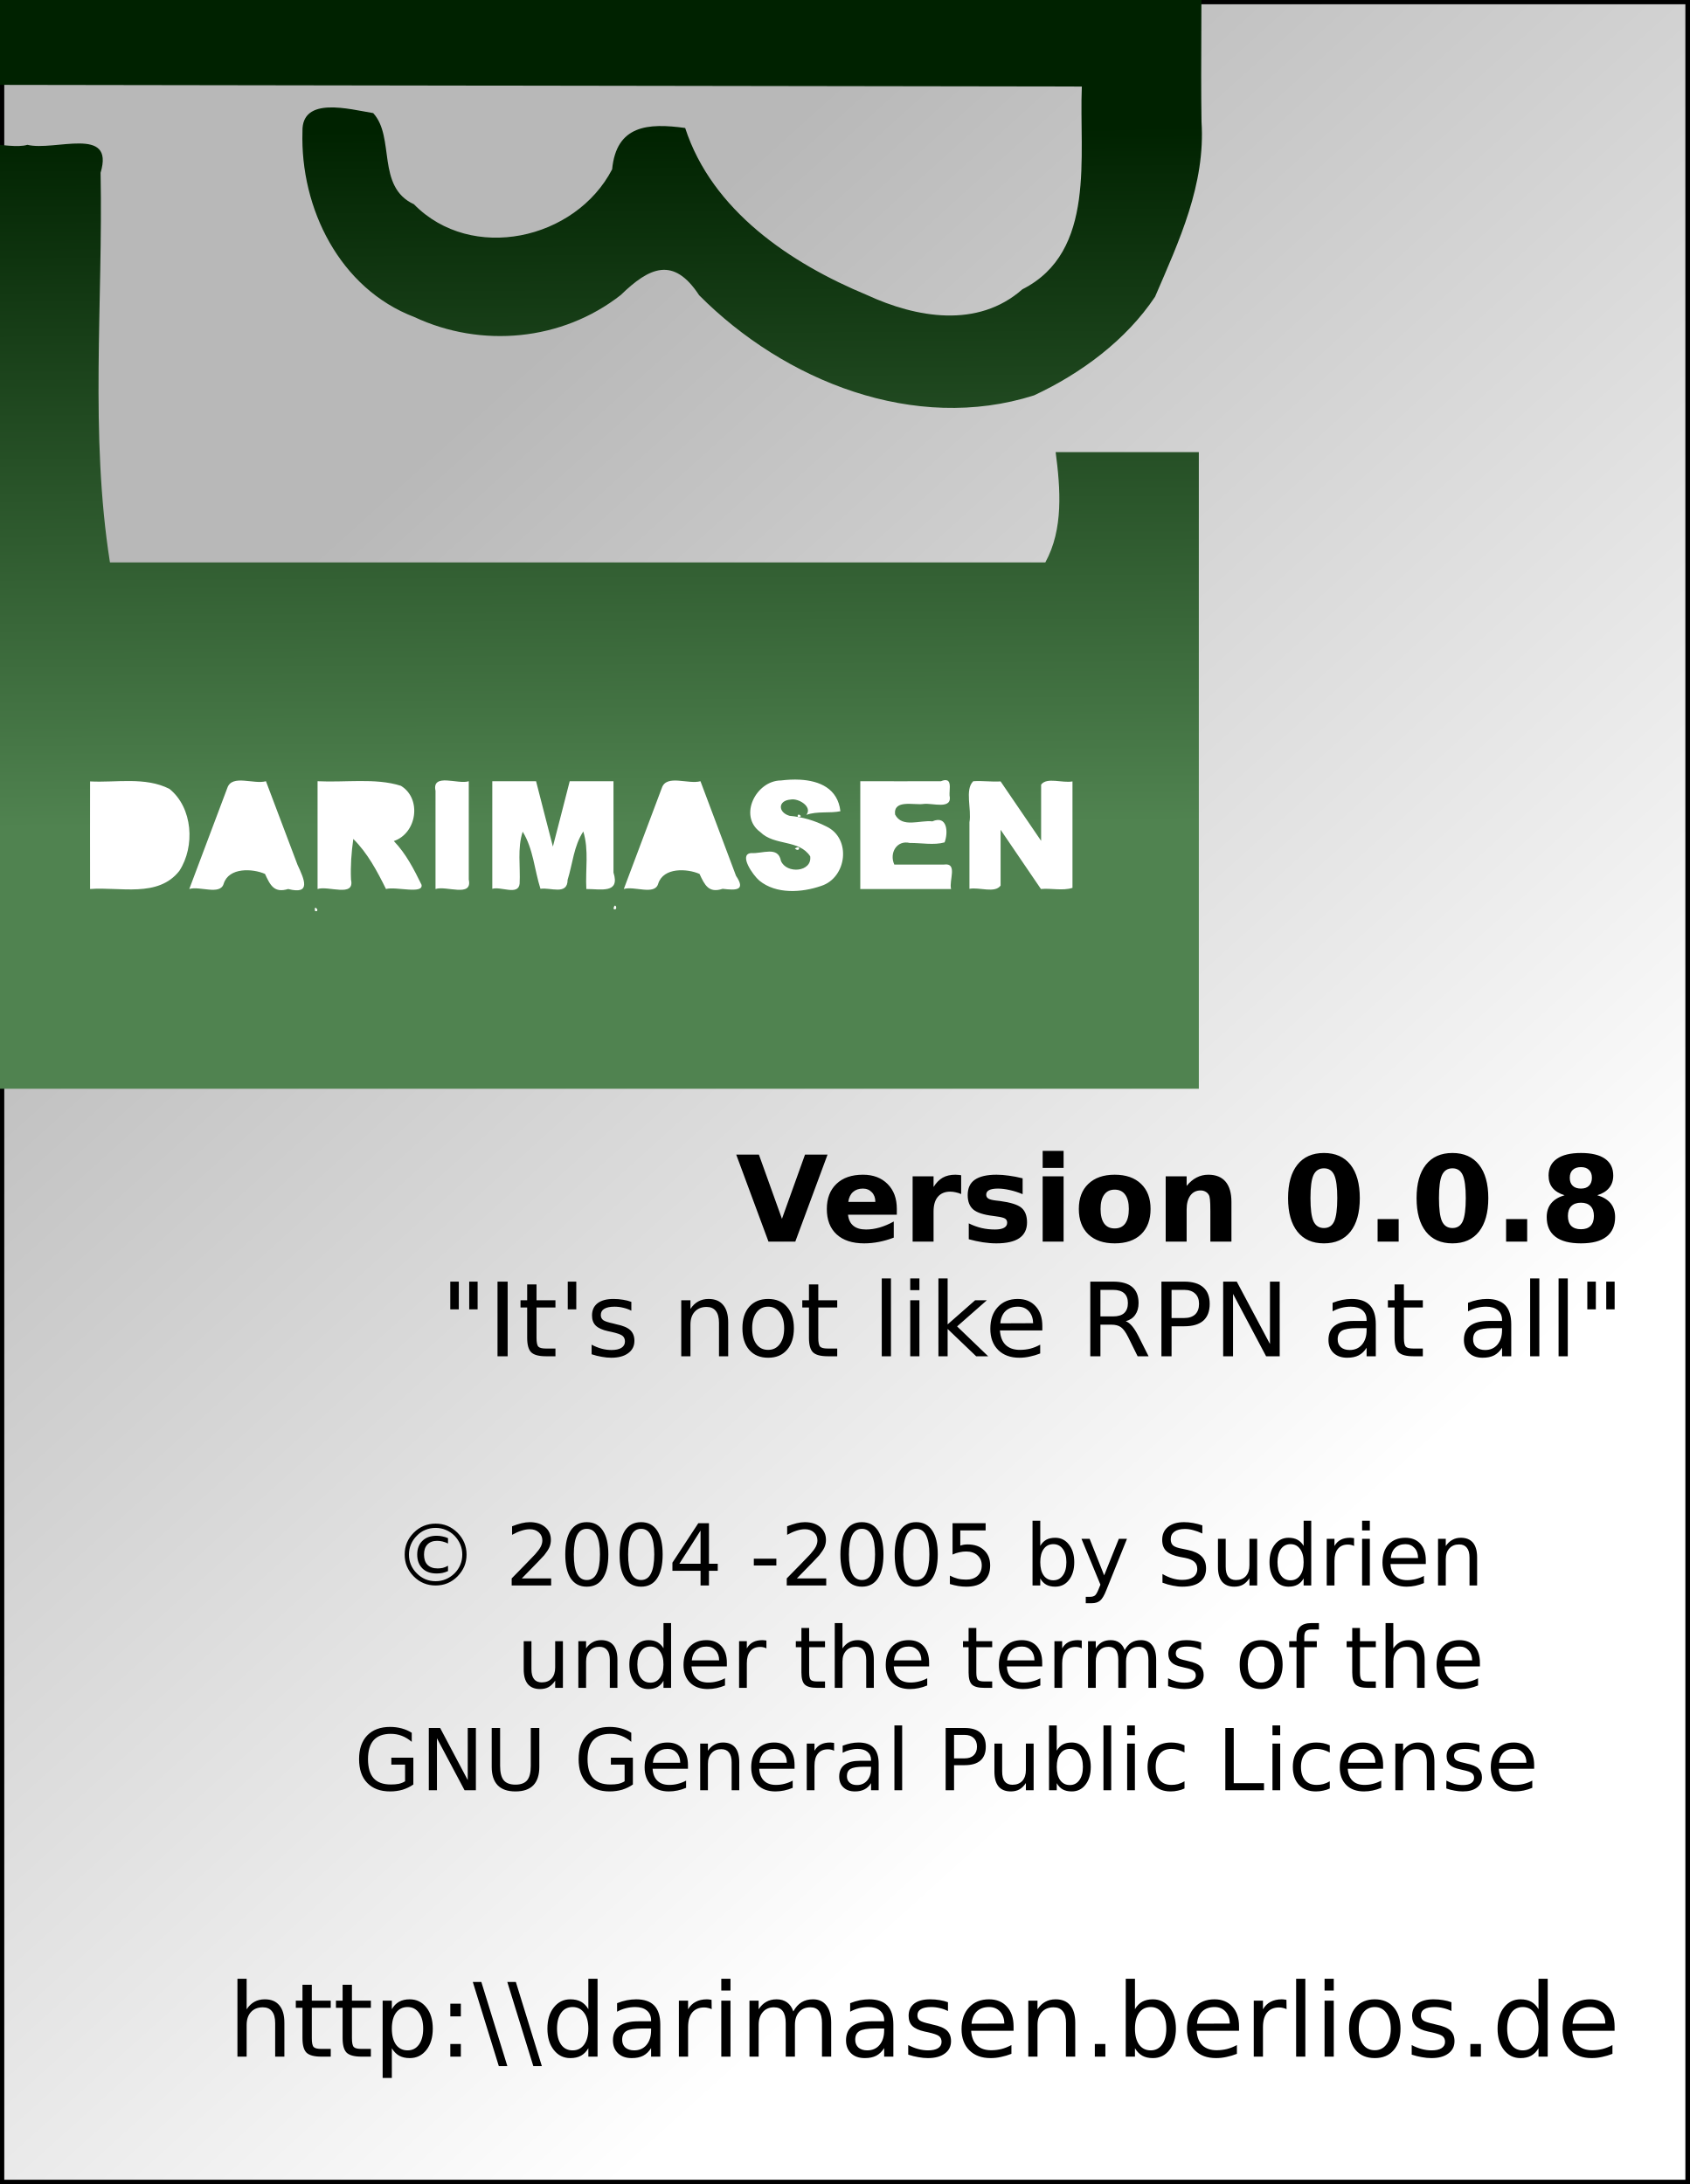
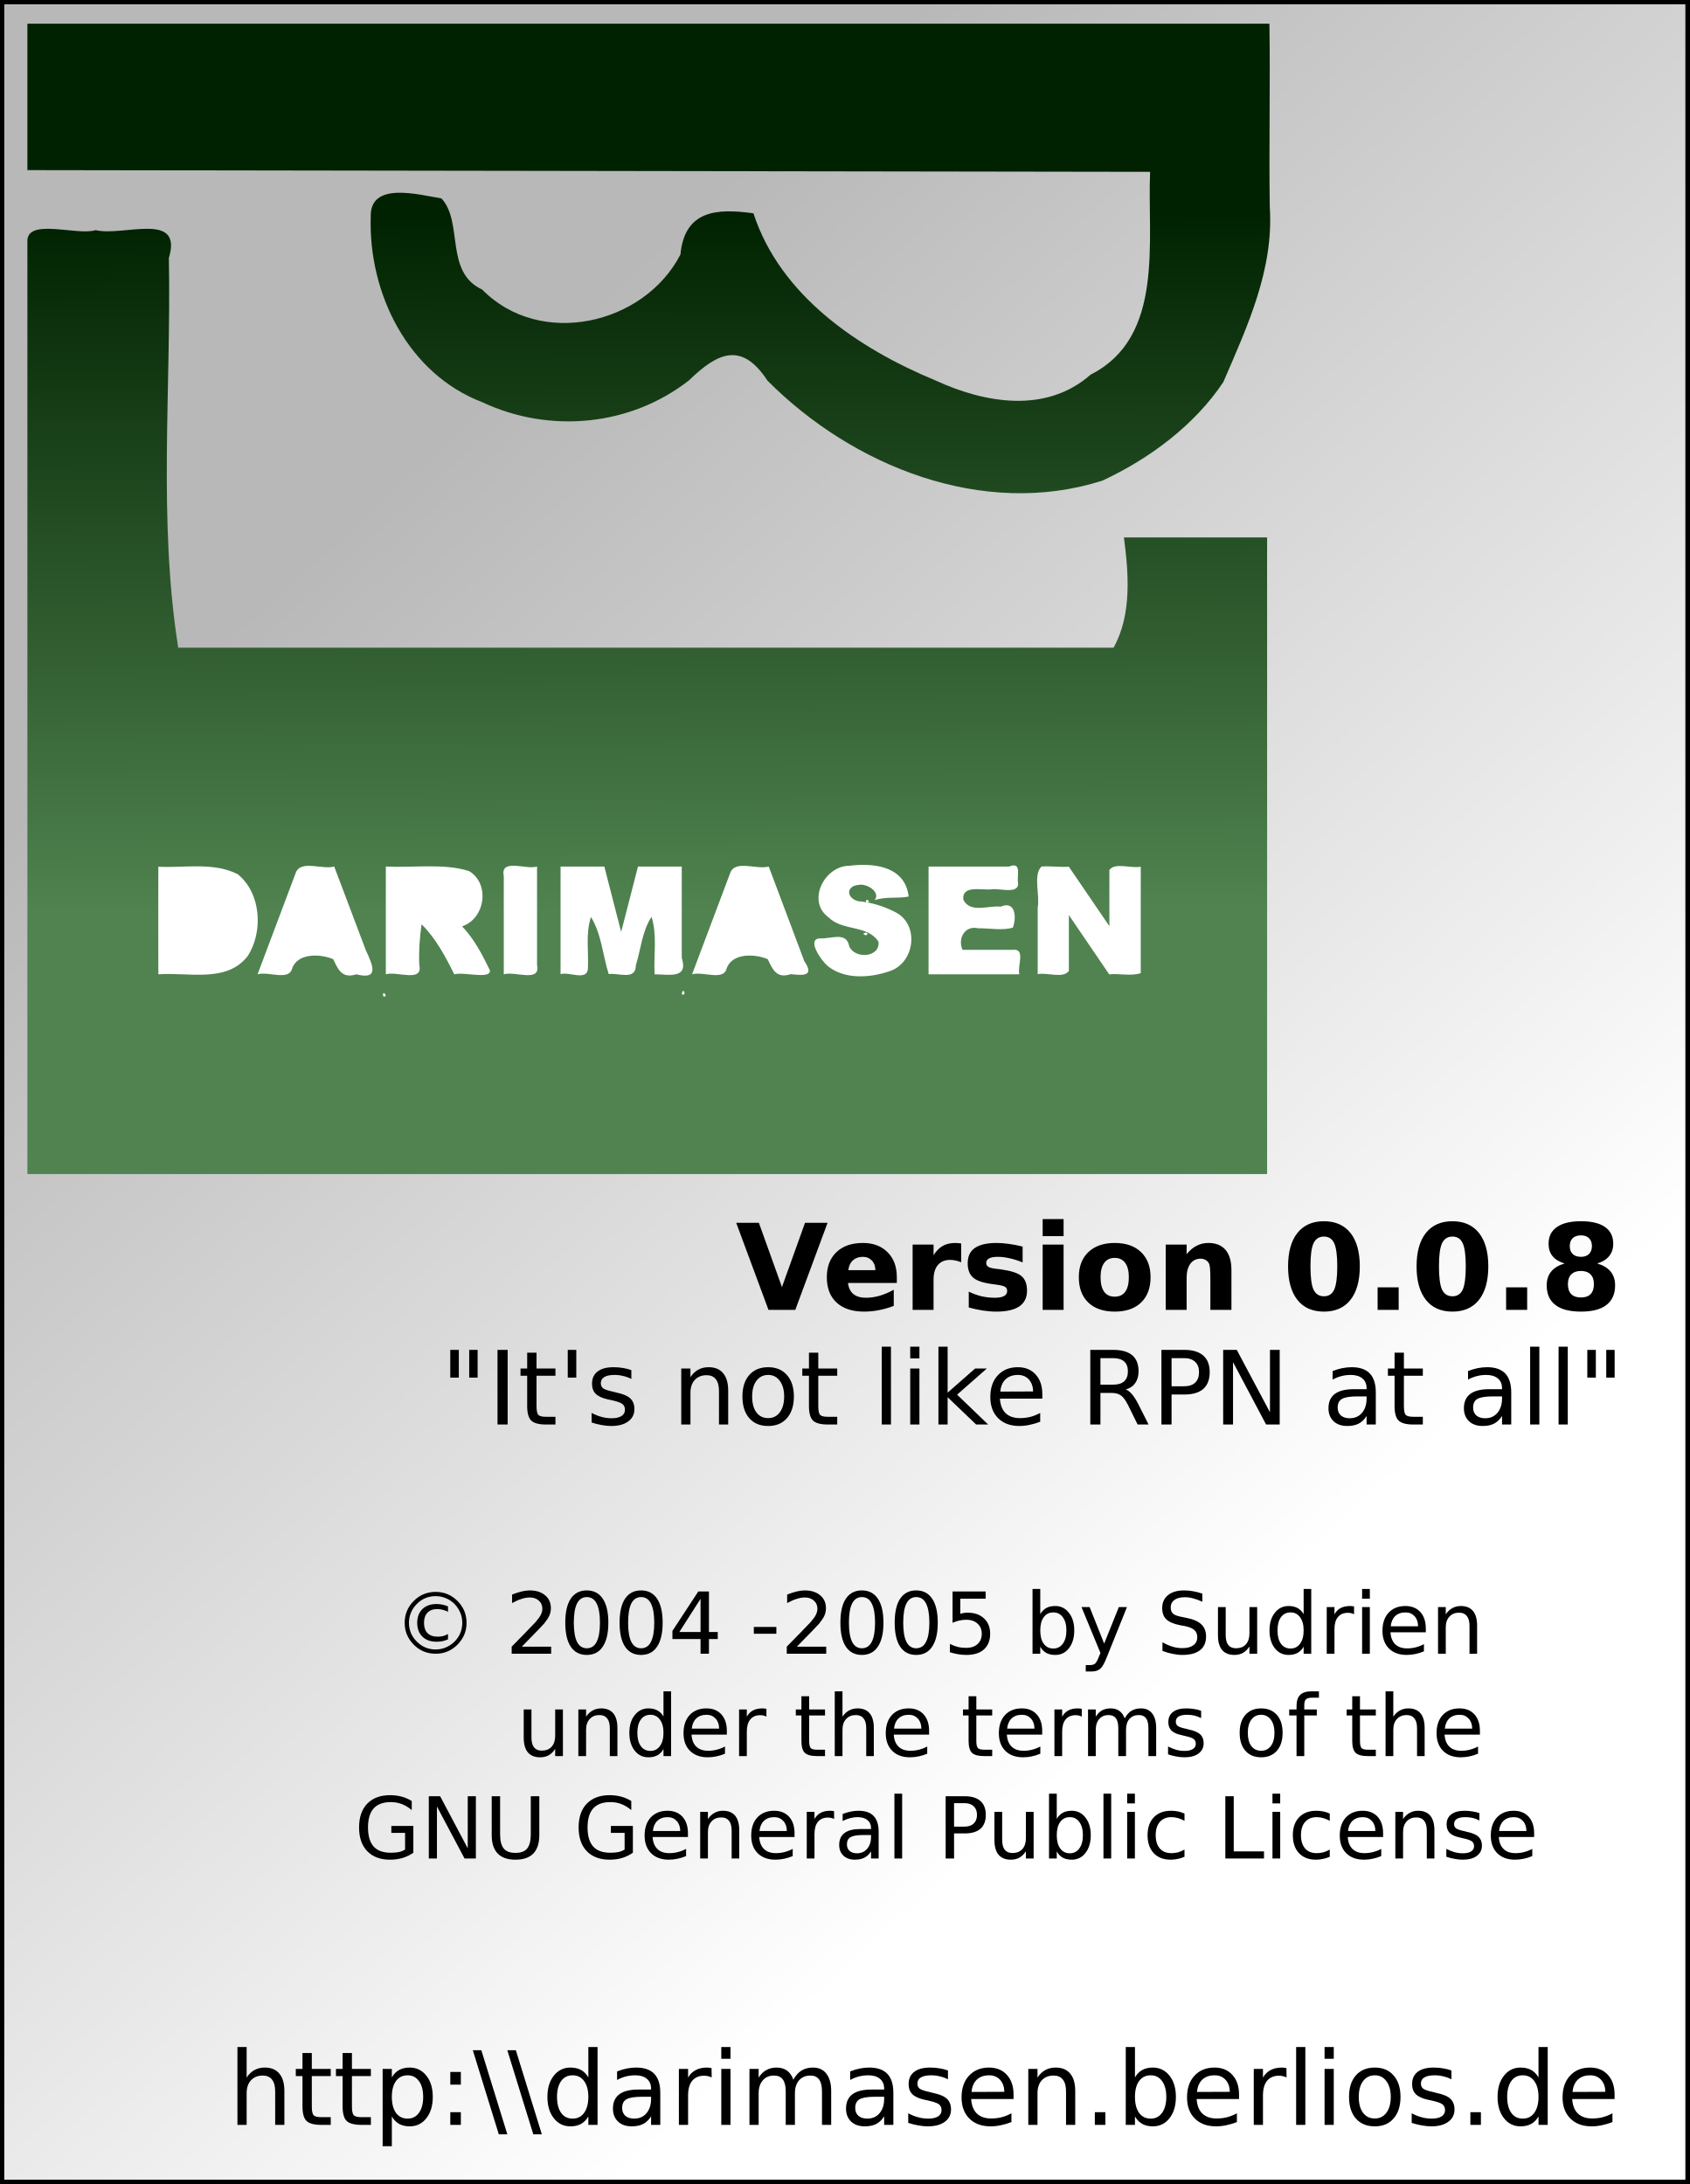
- <svg xmlns="http://www.w3.org/2000/svg" xmlns:xlink="http://www.w3.org/1999/xlink" id="svg1275" height="256" width="198" y="0" x="0" version="1.0">
+ <svg xmlns="http://www.w3.org/2000/svg" xmlns:xlink="http://www.w3.org/1999/xlink" version="1.0" x="0" y="0" width="198" height="256" id="svg1275">
  <defs id="defs3">
    <linearGradient id="linearGradient2049">
-       <stop id="stop2051" offset="0" style="stop-color:#b8b8b8;stop-opacity:1;" />
-       <stop id="stop2053" offset="1" style="stop-color:#ffffff;stop-opacity:1;" />
+       <stop style="stop-color:#b8b8b8;stop-opacity:1;" offset="0" id="stop2051" />
+       <stop style="stop-color:#ffffff;stop-opacity:1;" offset="1" id="stop2053" />
    </linearGradient>
    <linearGradient id="linearGradient2439">
-       <stop id="stop2441" offset="0" style="stop-color:#002200;stop-opacity:1;" />
-       <stop id="stop2443" offset="1" style="stop-color:#508350;stop-opacity:1;" />
+       <stop style="stop-color:#002200;stop-opacity:1;" offset="0" id="stop2441" />
+       <stop style="stop-color:#508350;stop-opacity:1;" offset="1" id="stop2443" />
    </linearGradient>
-     <linearGradient gradientTransform="matrix(0.632356,0,0,0.632356,-13.67091,-184.4702)" gradientUnits="userSpaceOnUse" xlink:href="#linearGradient2439" id="linearGradient3207" y2="444.668" x2="129.667" y1="330.77" x1="129.061" />
-     <linearGradient gradientUnits="userSpaceOnUse" xlink:href="#linearGradient2049" id="linearGradient2057" y2="194.052" x2="141.061" y1="70.904" x1="29.854" />
+     <linearGradient x1="129.061" y1="330.77" x2="129.667" y2="444.668" id="linearGradient3207" xlink:href="#linearGradient2439" gradientUnits="userSpaceOnUse" gradientTransform="matrix(0.632356,0,0,0.632356,-13.67091,-184.4702)" />
+     <linearGradient x1="29.854" y1="70.904" x2="141.061" y2="194.052" id="linearGradient2057" xlink:href="#linearGradient2049" gradientUnits="userSpaceOnUse" />
+     <linearGradient y2="444.668" x2="129.667" y1="330.77" x1="129.061" gradientTransform="matrix(0.632356,0,0,0.632356,-13.67091,-184.4702)" gradientUnits="userSpaceOnUse" id="linearGradient2461" xlink:href="#linearGradient2439" />
  </defs>
-   <rect id="rect1287" style="fill:url(#linearGradient2057);fill-opacity:1;stroke:#000000;stroke-opacity:1" y="-5.3400210e-15" x="0" ry="0" rx="0" height="256" width="198" />
-   <g id="layer1" transform="matrix(1.133614,0,0,1.133614,-4.525046,-12.88697)">
-     <rect id="rect2843" style="fill:#ffffff;fill-opacity:1;fill-rule:evenodd;stroke:none;stroke-width:1px;stroke-linecap:butt;stroke-linejoin:miter;stroke-opacity:1" y="86.58" x="9.165" height="21.278" width="109.671" />
-     <path id="rect1347" style="fill:url(#linearGradient3207);fill-opacity:1;fill-rule:evenodd;stroke:none;stroke-width:8.875;stroke-linecap:butt;stroke-linejoin:miter;stroke-miterlimit:4;stroke-opacity:0.796" d="M -0.233,5 C -0.233,5 -0.233,15.513 -0.233,20.137 C 38.453,20.192 77.138,20.256 115.824,20.315 C 115.517,27.421 117.366,37.396 109.678,41.282 C 105.061,45.348 98.73,44.237 93.613,41.874 C 85.689,38.584 77.6,33.143 74.82,24.603 C 70.986,24.067 67.705,24.307 67.271,28.872 C 63.481,36.173 52.735,38.563 46.779,32.488 C 42.862,30.676 44.859,25.544 42.569,23.062 C 40.14,22.67 35.174,21.276 35.258,24.959 C 35.014,32.897 39.107,41.207 46.818,44.147 C 53.75,47.396 62.098,46.62 68.16,41.874 C 71.117,38.996 73.611,37.842 76.262,41.894 C 85.089,50.782 98.559,56.168 110.884,52.249 C 115.739,49.991 120.411,46.527 123.393,42.052 C 125.873,36.292 128.617,30.441 128.195,23.951 C 128.098,17.634 128.255,11.317 128.157,5 C 85.446,5 42.477,5 -0.233,5 z M 12.216,26.204 C 10.487,26.185 8.223,26.688 6.821,26.342 C 4.888,26.96 -0.419,24.986 -0.233,27.607 C -0.233,59.719 -0.233,91.831 -0.233,123.943 C 42.484,123.943 85.201,123.943 127.918,123.943 C 127.918,102.001 127.918,80.06 127.918,58.118 C 122.984,58.118 118.051,58.118 113.117,58.118 C 113.615,61.902 113.935,66.094 112.05,69.52 C 79.819,69.52 47.589,69.52 15.358,69.52 C 13.263,56.237 14.647,42.638 14.39,29.227 C 15.132,26.761 13.945,26.222 12.216,26.204 z M 86.696,91.989 C 88.698,92.102 90.595,92.887 90.866,95.249 C 89.765,95.483 88.48,95.22 87.348,95.625 C 88.013,94.786 86.526,93.87 85.708,94.044 C 84.396,94.145 84.394,95.366 85.609,95.724 C 86.955,95.845 88.191,96.205 89.423,96.83 C 92.034,98.072 91.53,102.132 88.87,102.976 C 86.862,103.671 84.222,103.847 82.487,102.423 C 81.828,101.872 80.314,99.694 81.637,99.577 C 82.84,99.658 84.424,98.814 84.72,100.387 C 85.295,101.759 87.957,101.547 87.744,99.913 C 86.59,98.141 84.045,98.854 82.586,97.403 C 80.286,95.734 82.159,92.076 84.72,92.068 C 85.354,91.991 86.029,91.951 86.696,91.989 z M 50.178,92.068 C 50.951,92.105 51.898,92.331 52.45,92.147 C 52.45,95.536 52.45,98.935 52.45,102.324 C 52.85,104.197 50.116,102.923 49.012,103.292 C 49.012,99.903 49.012,96.524 49.012,93.135 C 48.812,92.198 49.404,92.031 50.178,92.068 z M 101.912,92.068 C 102.33,92.246 102.121,93.087 102.149,93.609 C 102.48,95.146 100.339,94.367 99.462,94.498 C 98.48,94.643 96.338,93.995 96.517,95.585 C 97.255,97.014 99.102,96.144 100.371,96.297 C 101.944,95.618 102.021,97.482 101.636,98.47 C 100.528,98.783 99.22,98.517 98.039,98.53 C 96.682,98.206 95.899,99.59 96.438,100.763 C 98.152,100.763 99.863,100.763 101.576,100.763 C 103.029,100.555 102.065,102.436 102.308,103.292 C 99.182,103.292 96.047,103.292 92.921,103.292 C 92.921,99.579 92.921,95.86 92.921,92.147 C 95.7,92.142 98.482,92.165 101.26,92.147 C 101.571,92.018 101.773,92.008 101.912,92.068 z M 29.211,92.088 C 29.993,92.141 30.859,92.321 31.483,92.147 C 32.567,95.026 33.661,97.903 34.744,100.782 C 35.463,102.335 36.183,103.904 33.776,103.292 C 32.328,103.736 31.926,102.902 31.385,101.731 C 30.109,101.17 27.661,101.033 27.116,102.739 C 26.765,103.982 24.635,102.955 23.559,103.292 C 24.868,99.807 26.183,96.324 27.492,92.838 C 27.737,92.116 28.428,92.034 29.211,92.088 z M 74.128,92.088 C 74.909,92.141 75.777,92.321 76.401,92.147 C 77.628,95.405 78.849,98.671 80.076,101.929 C 81.115,103.468 80.063,103.433 78.693,103.272 C 77.249,103.747 76.844,102.89 76.302,101.731 C 75.026,101.17 72.578,101.033 72.033,102.739 C 71.686,103.984 69.548,102.954 68.476,103.292 C 69.785,99.807 71.1,96.324 72.409,92.838 C 72.652,92.115 73.347,92.034 74.128,92.088 z M 113.077,92.107 C 113.685,92.149 114.344,92.264 114.856,92.167 C 114.856,95.836 114.856,99.504 114.856,103.174 C 113.806,103.501 112.677,103.188 111.595,103.292 C 110.206,101.255 108.819,99.201 107.426,97.166 C 107.426,99.087 107.426,101.015 107.426,102.936 C 106.832,103.762 105.226,103.077 104.205,103.272 C 104.205,100.979 104.205,98.689 104.205,96.395 C 104.451,95.059 103.701,93.011 104.6,92.147 C 105.543,92.08 106.483,92.227 107.426,92.167 C 108.823,94.214 110.215,96.267 111.615,98.312 C 111.615,96.381 111.615,94.434 111.615,92.503 C 111.913,92.09 112.469,92.065 113.077,92.107 z M 17.473,92.127 C 18.869,92.143 20.247,92.299 21.504,92.937 C 23.927,94.879 24.174,98.892 22.532,101.415 C 20.329,104.23 16.38,103.046 13.303,103.292 C 13.308,99.584 13.285,95.873 13.303,92.167 C 14.654,92.24 16.076,92.111 17.473,92.127 z M 41.166,92.127 C 42.631,92.12 44.093,92.191 45.435,92.621 C 47.614,93.947 47.094,97.525 44.704,98.332 C 45.96,99.639 46.78,101.246 47.569,102.857 C 47.76,103.868 44.885,103.005 43.893,103.292 C 42.97,101.435 42,99.593 40.514,98.115 C 40.317,99.507 40.212,100.917 40.277,102.324 C 40.689,104.196 37.923,102.924 36.819,103.292 C 36.819,99.579 36.819,95.86 36.819,92.147 C 38.221,92.217 39.702,92.134 41.166,92.127 z M 54.881,92.147 C 56.389,92.147 57.898,92.147 59.406,92.147 C 59.988,94.397 60.557,96.657 61.145,98.905 C 61.734,96.658 62.305,94.397 62.884,92.147 C 64.39,92.147 65.903,92.147 67.409,92.147 C 67.409,95.293 67.409,98.447 67.409,101.593 C 68.111,103.797 66.106,103.291 64.603,103.292 C 64.491,101.309 64.888,99.268 64.287,97.344 C 63.304,98.835 63.192,100.673 62.667,102.344 C 62.659,103.98 60.873,103.099 59.861,103.272 C 59.234,101.305 59.123,99.146 58.023,97.364 C 57.454,99.102 57.799,100.943 57.707,102.739 C 57.577,104.006 55.759,102.995 54.881,103.272 C 54.881,99.567 54.881,95.852 54.881,92.147 z M 86.518,95.605 C 86.678,95.558 87.024,95.903 86.459,95.822 C 86.429,95.694 86.465,95.621 86.518,95.605 z M 86.518,98.984 C 86.723,99.041 86.531,99.466 86.163,99.103 C 86.321,99.003 86.45,98.965 86.518,98.984 z M 67.548,105.011 C 67.698,104.954 67.83,105.558 67.409,105.347 C 67.443,105.127 67.497,105.031 67.548,105.011 z M 36.562,105.248 C 36.681,105.149 37.028,105.653 36.562,105.584 C 36.514,105.37 36.523,105.282 36.562,105.248 z " />
+   <rect width="198" height="256" rx="0" ry="0" x="0" y="-5.3400210e-15" style="fill:url(#linearGradient2057);fill-opacity:1;stroke:#000000;stroke-opacity:1" id="rect1287" />
+   <g transform="matrix(1.133614,0,0,1.133614,3.474954,-2.88697)" id="layer1">
+     <rect width="109.671" height="21.278" x="9.165" y="86.58" style="fill:#ffffff;fill-opacity:1;fill-rule:evenodd;stroke:none;stroke-width:1px;stroke-linecap:butt;stroke-linejoin:miter;stroke-opacity:1" id="rect2843" />
+     <path d="M -0.233,5 C -0.233,5 -0.233,15.513 -0.233,20.137 C 38.453,20.192 77.138,20.256 115.824,20.315 C 115.517,27.421 117.366,37.396 109.678,41.282 C 105.061,45.348 98.73,44.237 93.613,41.874 C 85.689,38.584 77.6,33.143 74.82,24.603 C 70.986,24.067 67.705,24.307 67.271,28.872 C 63.481,36.173 52.735,38.563 46.779,32.488 C 42.862,30.676 44.859,25.544 42.569,23.062 C 40.14,22.67 35.174,21.276 35.258,24.959 C 35.014,32.897 39.107,41.207 46.818,44.147 C 53.75,47.396 62.098,46.62 68.16,41.874 C 71.117,38.996 73.611,37.842 76.262,41.894 C 85.089,50.782 98.559,56.168 110.884,52.249 C 115.739,49.991 120.411,46.527 123.393,42.052 C 125.873,36.292 128.617,30.441 128.195,23.951 C 128.098,17.634 128.255,11.317 128.157,5 C 85.446,5 42.477,5 -0.233,5 z M 12.216,26.204 C 10.487,26.185 8.223,26.688 6.821,26.342 C 4.888,26.96 -0.419,24.986 -0.233,27.607 C -0.233,59.719 -0.233,91.831 -0.233,123.943 C 42.484,123.943 85.201,123.943 127.918,123.943 C 127.918,102.001 127.918,80.06 127.918,58.118 C 122.984,58.118 118.051,58.118 113.117,58.118 C 113.615,61.902 113.935,66.094 112.05,69.52 C 79.819,69.52 47.589,69.52 15.358,69.52 C 13.263,56.237 14.647,42.638 14.39,29.227 C 15.132,26.761 13.945,26.222 12.216,26.204 z M 86.696,91.989 C 88.698,92.102 90.595,92.887 90.866,95.249 C 89.765,95.483 88.48,95.22 87.348,95.625 C 88.013,94.786 86.526,93.87 85.708,94.044 C 84.396,94.145 84.394,95.366 85.609,95.724 C 86.955,95.845 88.191,96.205 89.423,96.83 C 92.034,98.072 91.53,102.132 88.87,102.976 C 86.862,103.671 84.222,103.847 82.487,102.423 C 81.828,101.872 80.314,99.694 81.637,99.577 C 82.84,99.658 84.424,98.814 84.72,100.387 C 85.295,101.759 87.957,101.547 87.744,99.913 C 86.59,98.141 84.045,98.854 82.586,97.403 C 80.286,95.734 82.159,92.076 84.72,92.068 C 85.354,91.991 86.029,91.951 86.696,91.989 z M 50.178,92.068 C 50.951,92.105 51.898,92.331 52.45,92.147 C 52.45,95.536 52.45,98.935 52.45,102.324 C 52.85,104.197 50.116,102.923 49.012,103.292 C 49.012,99.903 49.012,96.524 49.012,93.135 C 48.812,92.198 49.404,92.031 50.178,92.068 z M 101.912,92.068 C 102.33,92.246 102.121,93.087 102.149,93.609 C 102.48,95.146 100.339,94.367 99.462,94.498 C 98.48,94.643 96.338,93.995 96.517,95.585 C 97.255,97.014 99.102,96.144 100.371,96.297 C 101.944,95.618 102.021,97.482 101.636,98.47 C 100.528,98.783 99.22,98.517 98.039,98.53 C 96.682,98.206 95.899,99.59 96.438,100.763 C 98.152,100.763 99.863,100.763 101.576,100.763 C 103.029,100.555 102.065,102.436 102.308,103.292 C 99.182,103.292 96.047,103.292 92.921,103.292 C 92.921,99.579 92.921,95.86 92.921,92.147 C 95.7,92.142 98.482,92.165 101.26,92.147 C 101.571,92.018 101.773,92.008 101.912,92.068 z M 29.211,92.088 C 29.993,92.141 30.859,92.321 31.483,92.147 C 32.567,95.026 33.661,97.903 34.744,100.782 C 35.463,102.335 36.183,103.904 33.776,103.292 C 32.328,103.736 31.926,102.902 31.385,101.731 C 30.109,101.17 27.661,101.033 27.116,102.739 C 26.765,103.982 24.635,102.955 23.559,103.292 C 24.868,99.807 26.183,96.324 27.492,92.838 C 27.737,92.116 28.428,92.034 29.211,92.088 z M 74.128,92.088 C 74.909,92.141 75.777,92.321 76.401,92.147 C 77.628,95.405 78.849,98.671 80.076,101.929 C 81.115,103.468 80.063,103.433 78.693,103.272 C 77.249,103.747 76.844,102.89 76.302,101.731 C 75.026,101.17 72.578,101.033 72.033,102.739 C 71.686,103.984 69.548,102.954 68.476,103.292 C 69.785,99.807 71.1,96.324 72.409,92.838 C 72.652,92.115 73.347,92.034 74.128,92.088 z M 113.077,92.107 C 113.685,92.149 114.344,92.264 114.856,92.167 C 114.856,95.836 114.856,99.504 114.856,103.174 C 113.806,103.501 112.677,103.188 111.595,103.292 C 110.206,101.255 108.819,99.201 107.426,97.166 C 107.426,99.087 107.426,101.015 107.426,102.936 C 106.832,103.762 105.226,103.077 104.205,103.272 C 104.205,100.979 104.205,98.689 104.205,96.395 C 104.451,95.059 103.701,93.011 104.6,92.147 C 105.543,92.08 106.483,92.227 107.426,92.167 C 108.823,94.214 110.215,96.267 111.615,98.312 C 111.615,96.381 111.615,94.434 111.615,92.503 C 111.913,92.09 112.469,92.065 113.077,92.107 z M 17.473,92.127 C 18.869,92.143 20.247,92.299 21.504,92.937 C 23.927,94.879 24.174,98.892 22.532,101.415 C 20.329,104.23 16.38,103.046 13.303,103.292 C 13.308,99.584 13.285,95.873 13.303,92.167 C 14.654,92.24 16.076,92.111 17.473,92.127 z M 41.166,92.127 C 42.631,92.12 44.093,92.191 45.435,92.621 C 47.614,93.947 47.094,97.525 44.704,98.332 C 45.96,99.639 46.78,101.246 47.569,102.857 C 47.76,103.868 44.885,103.005 43.893,103.292 C 42.97,101.435 42,99.593 40.514,98.115 C 40.317,99.507 40.212,100.917 40.277,102.324 C 40.689,104.196 37.923,102.924 36.819,103.292 C 36.819,99.579 36.819,95.86 36.819,92.147 C 38.221,92.217 39.702,92.134 41.166,92.127 z M 54.881,92.147 C 56.389,92.147 57.898,92.147 59.406,92.147 C 59.988,94.397 60.557,96.657 61.145,98.905 C 61.734,96.658 62.305,94.397 62.884,92.147 C 64.39,92.147 65.903,92.147 67.409,92.147 C 67.409,95.293 67.409,98.447 67.409,101.593 C 68.111,103.797 66.106,103.291 64.603,103.292 C 64.491,101.309 64.888,99.268 64.287,97.344 C 63.304,98.835 63.192,100.673 62.667,102.344 C 62.659,103.98 60.873,103.099 59.861,103.272 C 59.234,101.305 59.123,99.146 58.023,97.364 C 57.454,99.102 57.799,100.943 57.707,102.739 C 57.577,104.006 55.759,102.995 54.881,103.272 C 54.881,99.567 54.881,95.852 54.881,92.147 z M 86.518,95.605 C 86.678,95.558 87.024,95.903 86.459,95.822 C 86.429,95.694 86.465,95.621 86.518,95.605 z M 86.518,98.984 C 86.723,99.041 86.531,99.466 86.163,99.103 C 86.321,99.003 86.45,98.965 86.518,98.984 z M 67.548,105.011 C 67.698,104.954 67.83,105.558 67.409,105.347 C 67.443,105.127 67.497,105.031 67.548,105.011 z M 36.562,105.248 C 36.681,105.149 37.028,105.653 36.562,105.584 C 36.514,105.37 36.523,105.282 36.562,105.248 z " style="fill:url(#linearGradient2461);fill-opacity:1;fill-rule:evenodd;stroke:none;stroke-width:8.875;stroke-linecap:butt;stroke-linejoin:miter;stroke-miterlimit:4;stroke-opacity:0.796" id="rect1347" />
  </g>
-   <text xml:space="preserve" id="text1291" style="font-size:14;font-style:normal;font-variant:normal;font-weight:bold;font-stretch:normal;line-height:100%;writing-mode:lr-tb;text-anchor:start;fill:#000000;fill-opacity:1;stroke:none;stroke-width:1px;stroke-linecap:butt;stroke-linejoin:miter;stroke-opacity:1;font-family:Bitstream Vera Sans" y="145.539" x="86.21">
-     <tspan id="tspan1295" y="145.539" x="86.21">Version 0.0.8</tspan>
+   <text x="86.21" y="153.539" style="font-size:14;font-style:normal;font-variant:normal;font-weight:bold;font-stretch:normal;line-height:100%;writing-mode:lr-tb;text-anchor:start;fill:#000000;fill-opacity:1;stroke:none;stroke-width:1px;stroke-linecap:butt;stroke-linejoin:miter;stroke-opacity:1;font-family:Bitstream Vera Sans" id="text1291" xml:space="preserve">
+     <tspan x="86.21" y="153.539" id="tspan1295">Version 0.0.8</tspan>
  </text>
-   <text xml:space="preserve" id="text1297" style="font-size:12;font-style:normal;font-variant:normal;font-weight:normal;font-stretch:normal;line-height:100%;writing-mode:lr-tb;text-anchor:start;fill:#000000;fill-opacity:1;stroke:none;stroke-width:1px;stroke-linecap:butt;stroke-linejoin:miter;stroke-opacity:1;font-family:Bitstream Vera Sans" y="158.974" x="51.609">
-     <tspan id="tspan2602" y="158.974" x="51.609">"It's not like RPN at all"</tspan>
+   <text x="51.609" y="166.974" style="font-size:12;font-style:normal;font-variant:normal;font-weight:normal;font-stretch:normal;line-height:100%;writing-mode:lr-tb;text-anchor:start;fill:#000000;fill-opacity:1;stroke:none;stroke-width:1px;stroke-linecap:butt;stroke-linejoin:miter;stroke-opacity:1;font-family:Bitstream Vera Sans" id="text1297" xml:space="preserve">
+     <tspan x="51.609" y="166.974" id="tspan2602">"It's not like RPN at all"</tspan>
  </text>
-   <text xml:space="preserve" id="text1311" style="font-size:10;font-style:normal;font-variant:normal;font-weight:normal;font-stretch:normal;line-height:120%;writing-mode:lr-tb;text-anchor:end;fill:#000000;fill-opacity:1;stroke:none;stroke-width:1px;stroke-linecap:butt;stroke-linejoin:miter;stroke-opacity:1;font-family:Bitstream Vera Sans" y="185.843" x="189.842">
-     <tspan id="tspan1317" y="185.843" x="189.842">© 2004 -2005 by Sudrien</tspan>
-     <tspan id="tspan1319" y="197.843" x="189.842">under the terms of the</tspan>
-     <tspan id="tspan1321" y="209.843" x="189.842">GNU General Public License</tspan>
+   <text x="189.842" y="193.843" style="font-size:10;font-style:normal;font-variant:normal;font-weight:normal;font-stretch:normal;line-height:120%;writing-mode:lr-tb;text-anchor:end;fill:#000000;fill-opacity:1;stroke:none;stroke-width:1px;stroke-linecap:butt;stroke-linejoin:miter;stroke-opacity:1;font-family:Bitstream Vera Sans" id="text1311" xml:space="preserve">
+     <tspan x="189.842" y="193.843" id="tspan1317">© 2004 -2005 by Sudrien</tspan>
+     <tspan x="189.842" y="205.843" id="tspan1319">under the terms of the</tspan>
+     <tspan x="189.842" y="217.843" id="tspan1321">GNU General Public License</tspan>
  </text>
-   <text xml:space="preserve" id="text1323" style="font-size:12;font-style:normal;font-variant:normal;font-weight:normal;font-stretch:normal;line-height:100%;writing-mode:lr-tb;text-anchor:start;fill:#000000;fill-opacity:1;stroke:none;stroke-width:1px;stroke-linecap:butt;stroke-linejoin:miter;stroke-opacity:1;font-family:Bitstream Vera Sans" y="241.073" x="26.73">
-     <tspan id="tspan1325" y="241.073" x="26.73">http:\\darimasen.berlios.de</tspan>
+   <text x="26.73" y="249.073" style="font-size:12;font-style:normal;font-variant:normal;font-weight:normal;font-stretch:normal;line-height:100%;writing-mode:lr-tb;text-anchor:start;fill:#000000;fill-opacity:1;stroke:none;stroke-width:1px;stroke-linecap:butt;stroke-linejoin:miter;stroke-opacity:1;font-family:Bitstream Vera Sans" id="text1323" xml:space="preserve">
+     <tspan x="26.73" y="249.073" id="tspan1325">http:\\darimasen.berlios.de</tspan>
  </text>
</svg>
